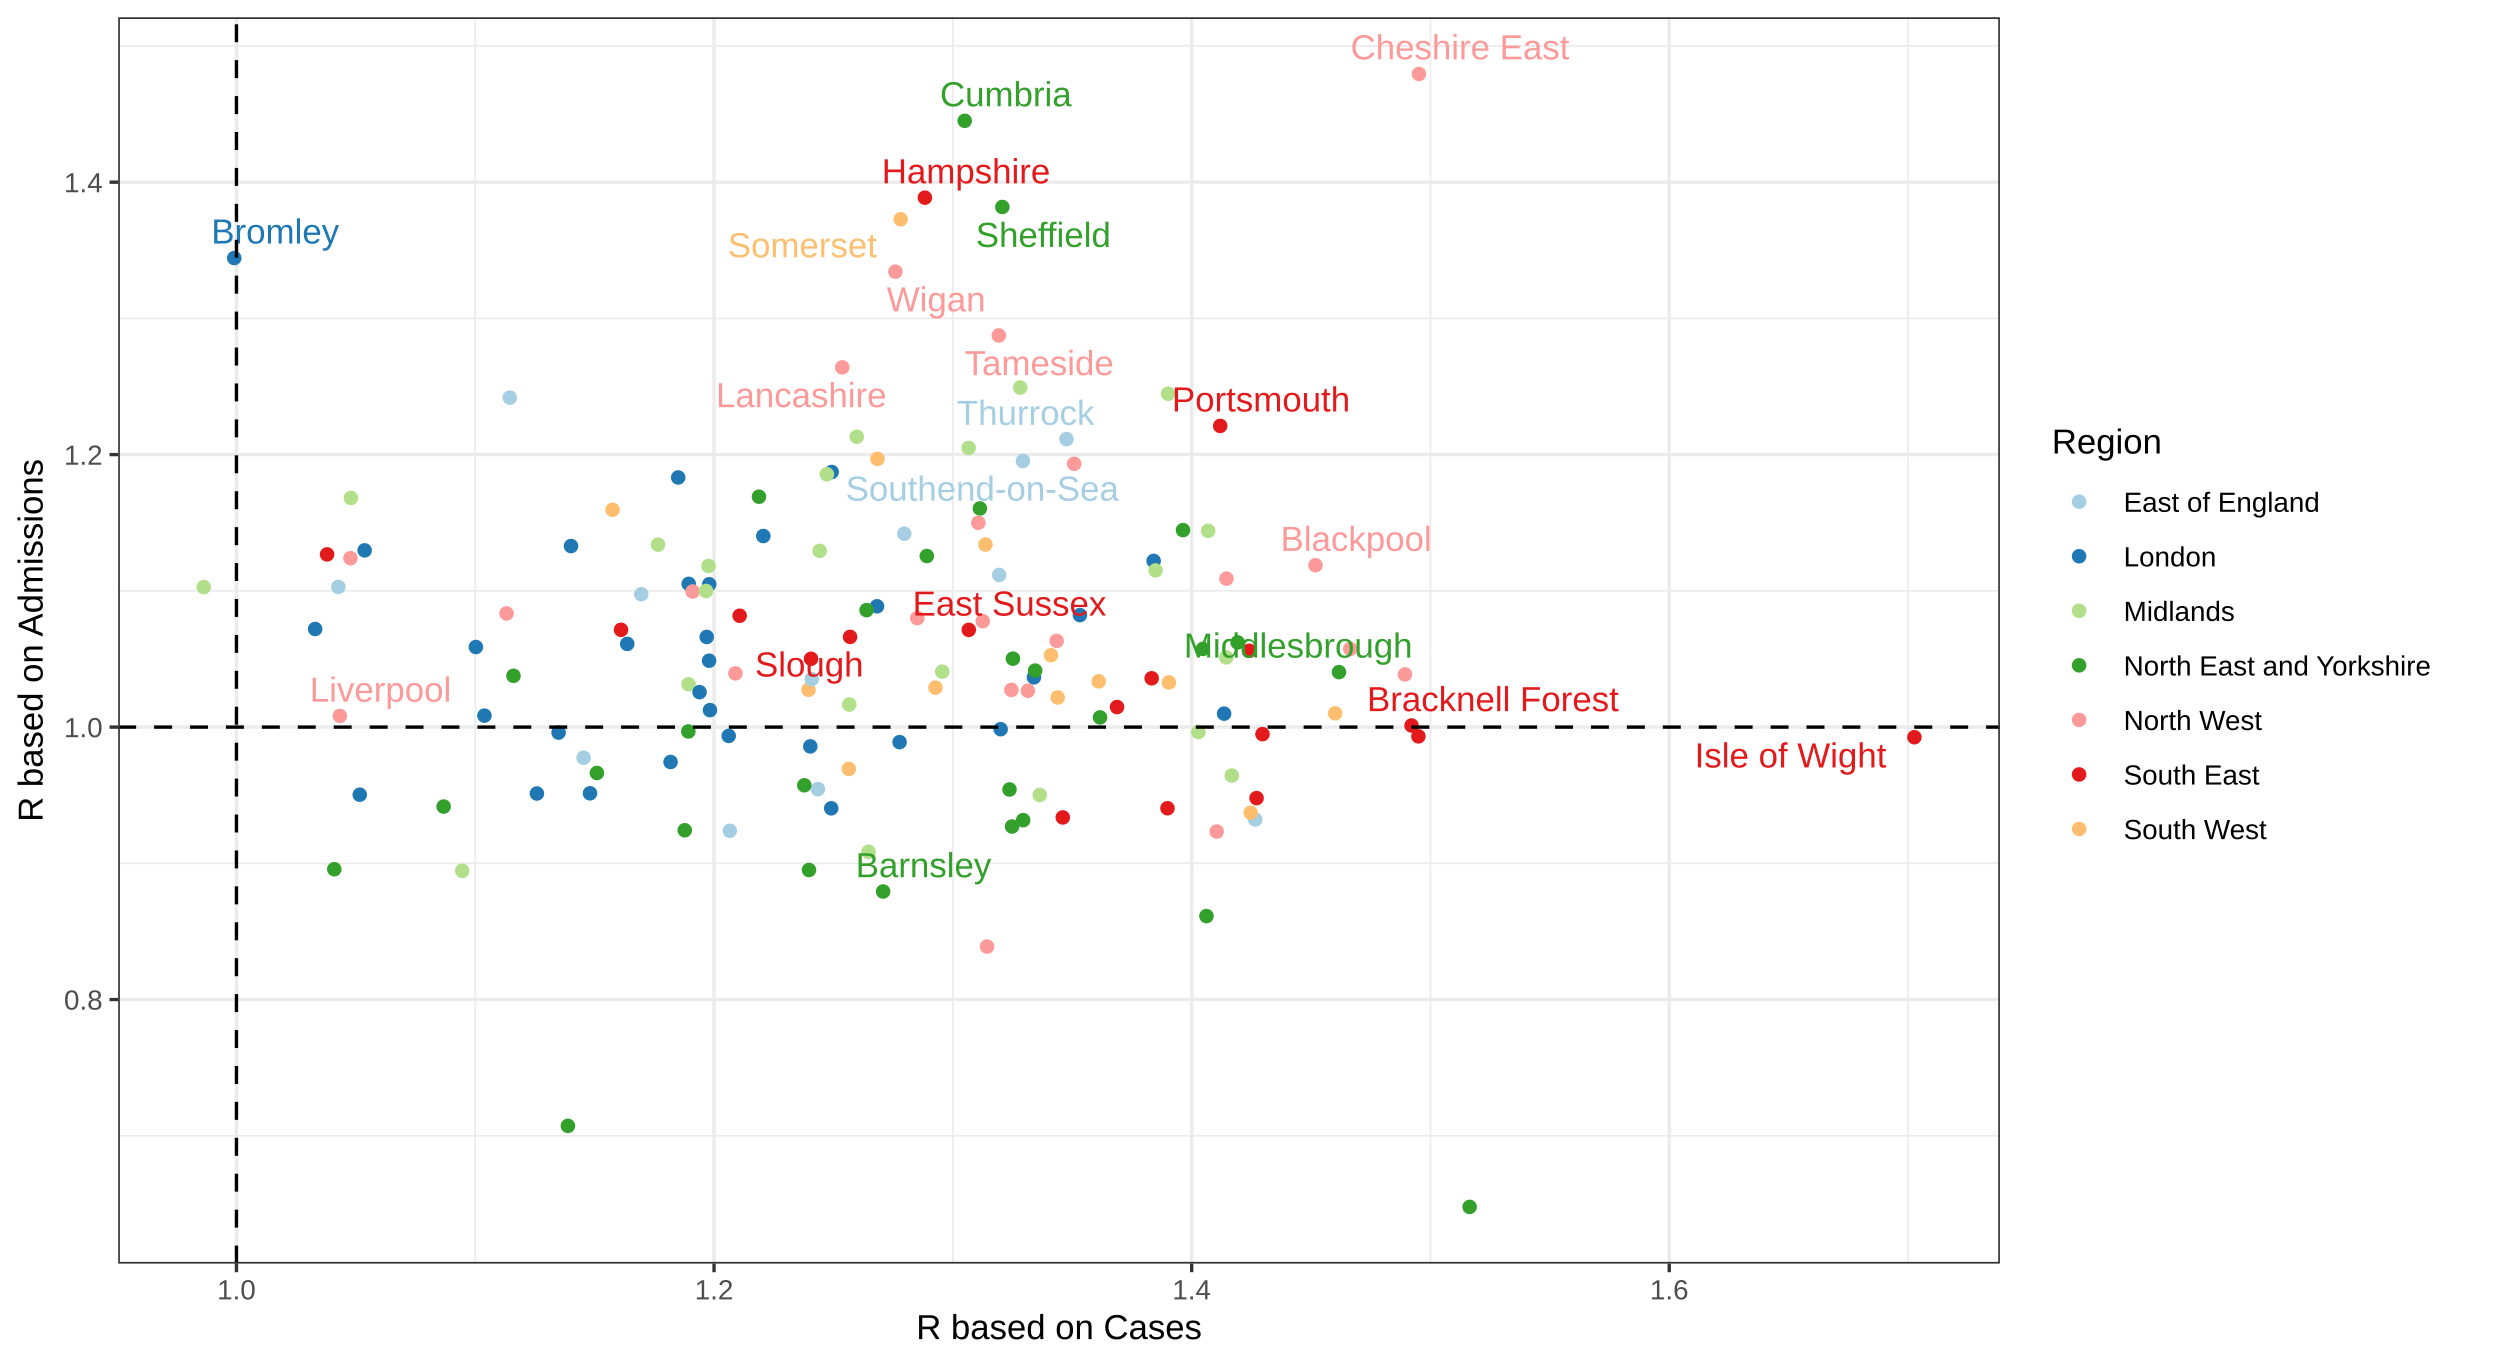
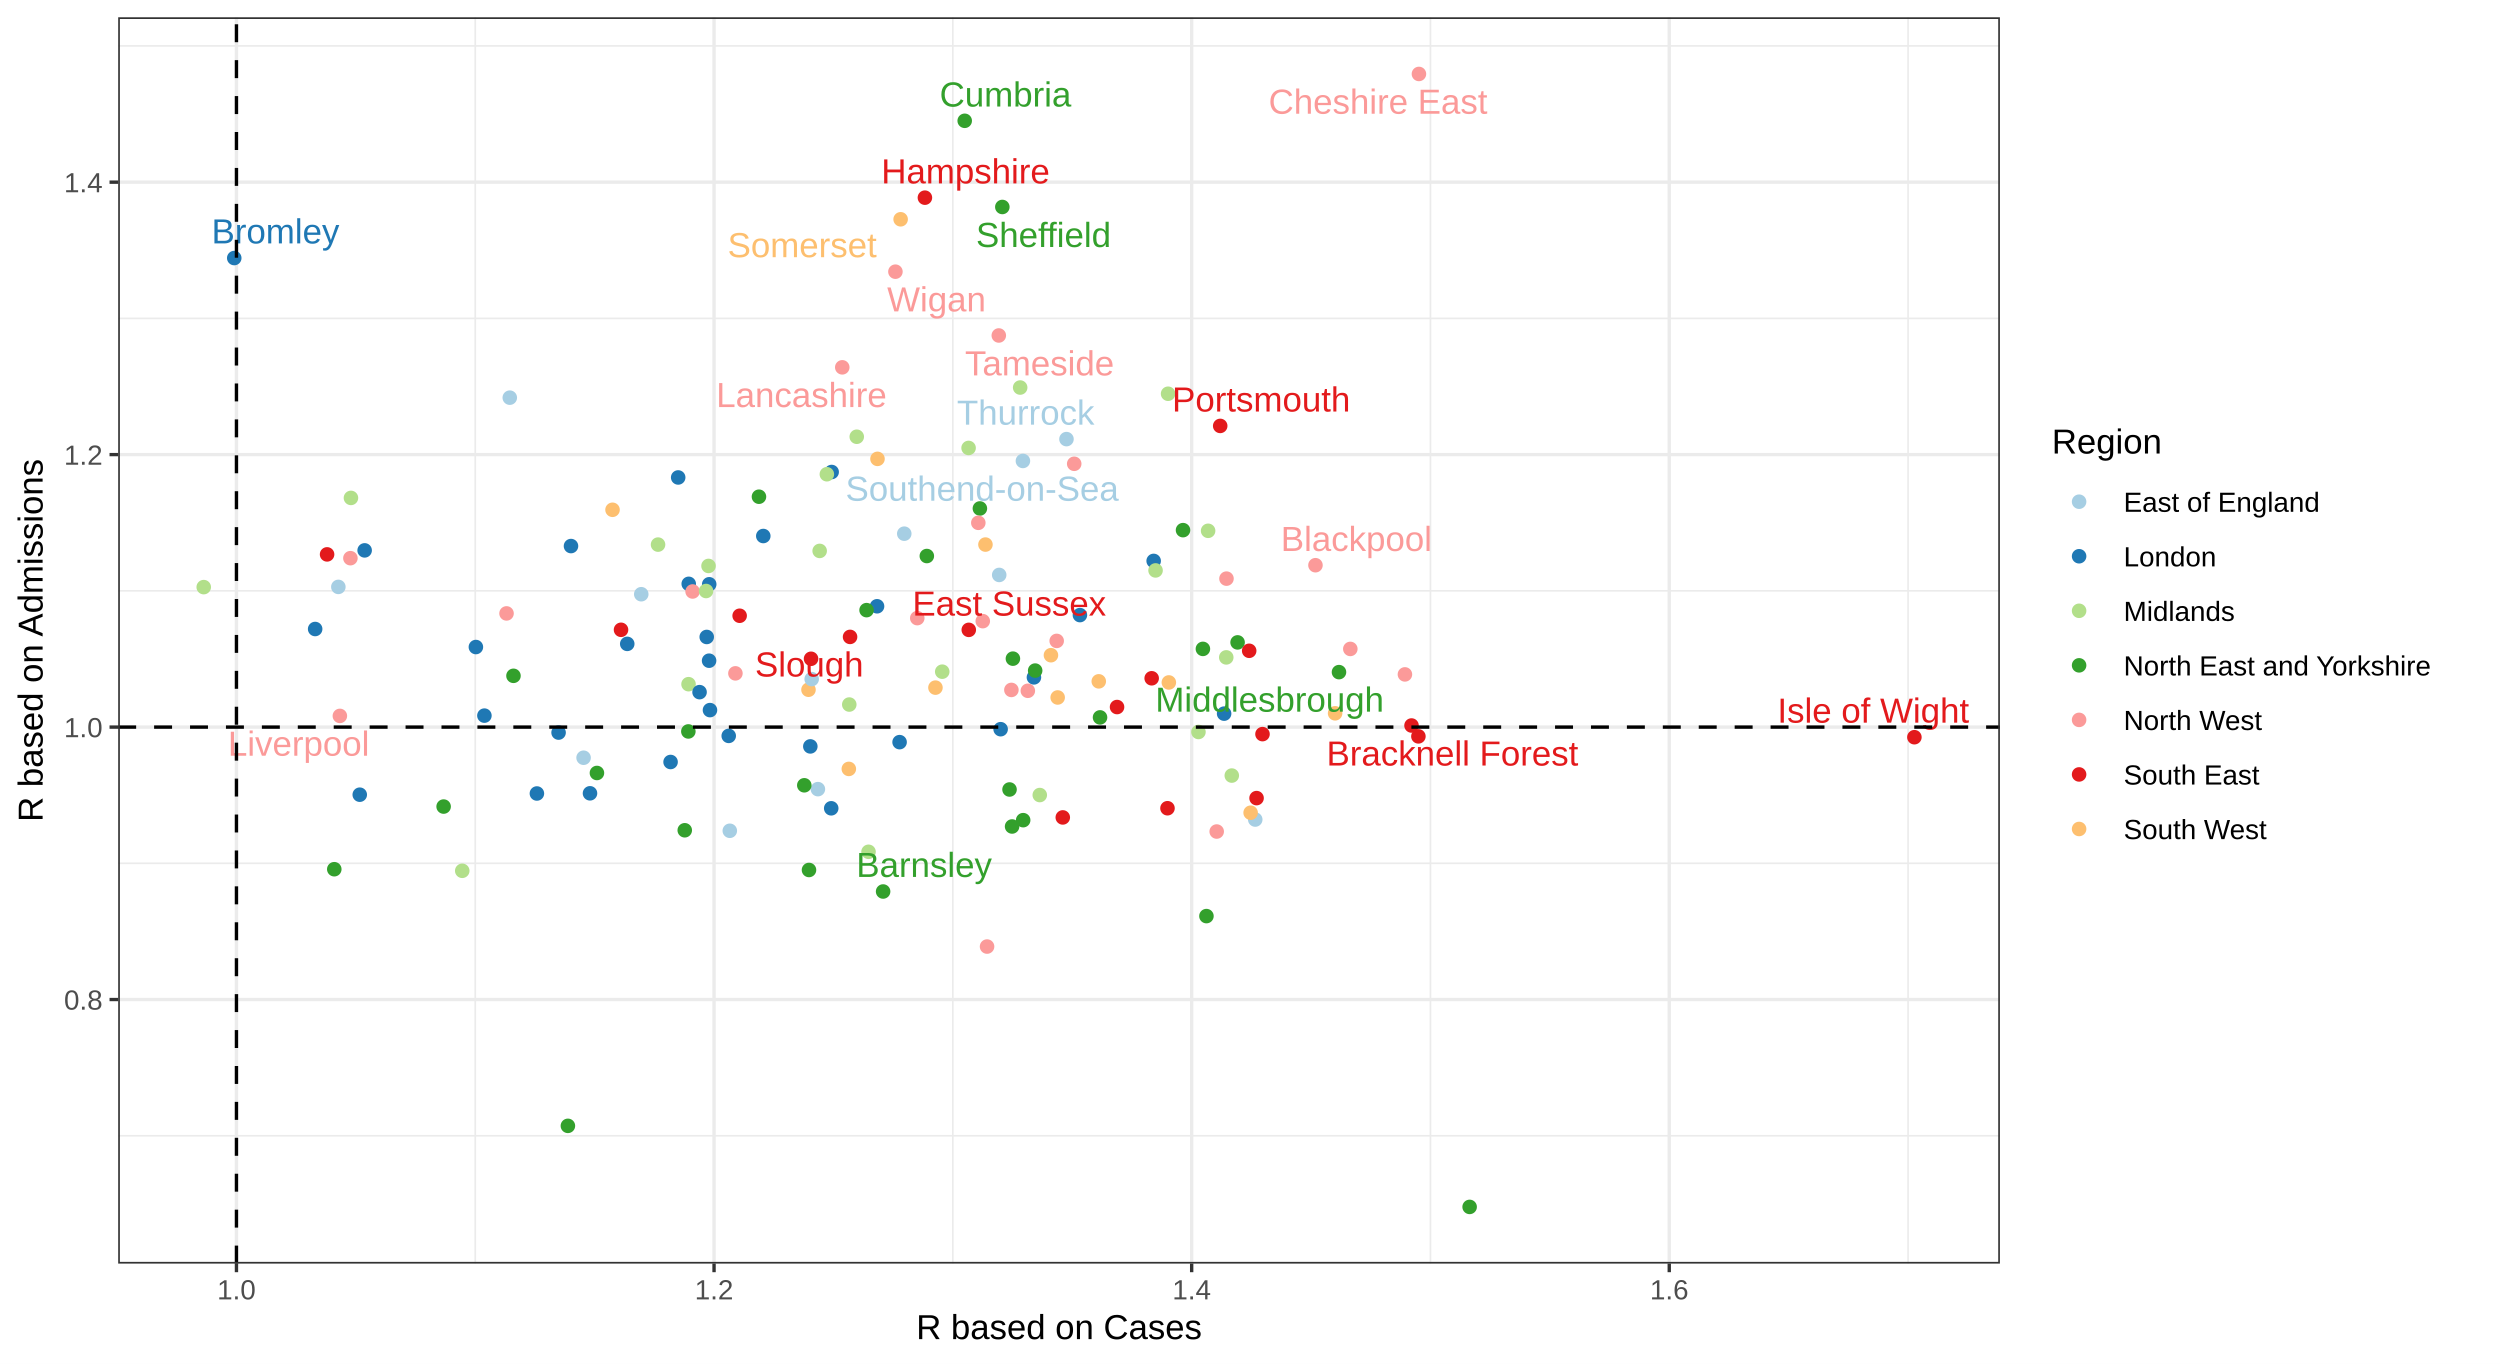
<svg xmlns="http://www.w3.org/2000/svg" class="svglite" width="792.00pt" height="432.00pt" viewBox="0 0 792.00 432.00">
  <defs>
    <style type="text/css">
    .svglite line, .svglite polyline, .svglite polygon, .svglite path, .svglite rect, .svglite circle {
      fill: none;
      stroke: #000000;
      stroke-linecap: round;
      stroke-linejoin: round;
      stroke-miterlimit: 10.00;
    }
    .svglite text {
      white-space: pre;
    }
  </style>
  </defs>
  <rect width="100%" height="100%" style="stroke: none; fill: #FFFFFF;" />
  <defs>
    <clipPath id="cpMC4wMHw3OTIuMDB8MC4wMHw0MzIuMDA=">
      <rect x="0.00" y="0.00" width="792.00" height="432.00" />
    </clipPath>
  </defs>
  <g clip-path="url(#cpMC4wMHw3OTIuMDB8MC4wMHw0MzIuMDA=)">
    <rect x="-0" y="0.00" width="792.00" height="432.00" style="stroke-width: 1.07; stroke: #FFFFFF; fill: #FFFFFF;" />
  </g>
  <defs>
    <clipPath id="cpMzcuNDR8NjMzLjU4fDUuNDh8NDAwLjI5">
      <rect x="37.44" y="5.48" width="596.13" height="394.82" />
    </clipPath>
  </defs>
  <g clip-path="url(#cpMzcuNDR8NjMzLjU4fDUuNDh8NDAwLjI5)">
    <rect x="37.44" y="5.48" width="596.13" height="394.82" style="stroke-width: 1.07; stroke: none; fill: #FFFFFF;" />
    <polyline points="37.44,359.81 633.58,359.81 " style="stroke-width: 0.53; stroke: #EBEBEB; stroke-linecap: butt;" />
    <polyline points="37.44,273.50 633.58,273.50 " style="stroke-width: 0.53; stroke: #EBEBEB; stroke-linecap: butt;" />
    <polyline points="37.44,187.18 633.58,187.18 " style="stroke-width: 0.53; stroke: #EBEBEB; stroke-linecap: butt;" />
    <polyline points="37.44,100.87 633.58,100.87 " style="stroke-width: 0.53; stroke: #EBEBEB; stroke-linecap: butt;" />
    <polyline points="37.44,14.55 633.58,14.55 " style="stroke-width: 0.53; stroke: #EBEBEB; stroke-linecap: butt;" />
    <polyline points="150.56,400.29 150.56,5.48 " style="stroke-width: 0.53; stroke: #EBEBEB; stroke-linecap: butt;" />
    <polyline points="301.86,400.29 301.86,5.48 " style="stroke-width: 0.53; stroke: #EBEBEB; stroke-linecap: butt;" />
    <polyline points="453.17,400.29 453.17,5.48 " style="stroke-width: 0.53; stroke: #EBEBEB; stroke-linecap: butt;" />
    <polyline points="604.48,400.29 604.48,5.48 " style="stroke-width: 0.53; stroke: #EBEBEB; stroke-linecap: butt;" />
    <polyline points="37.44,316.65 633.58,316.65 " style="stroke-width: 1.07; stroke: #EBEBEB; stroke-linecap: butt;" />
    <polyline points="37.44,230.34 633.58,230.34 " style="stroke-width: 1.07; stroke: #EBEBEB; stroke-linecap: butt;" />
    <polyline points="37.44,144.02 633.58,144.02 " style="stroke-width: 1.07; stroke: #EBEBEB; stroke-linecap: butt;" />
    <polyline points="37.44,57.71 633.58,57.71 " style="stroke-width: 1.07; stroke: #EBEBEB; stroke-linecap: butt;" />
    <polyline points="74.91,400.29 74.91,5.48 " style="stroke-width: 1.07; stroke: #EBEBEB; stroke-linecap: butt;" />
    <polyline points="226.21,400.29 226.21,5.48 " style="stroke-width: 1.07; stroke: #EBEBEB; stroke-linecap: butt;" />
    <polyline points="377.52,400.29 377.52,5.48 " style="stroke-width: 1.07; stroke: #EBEBEB; stroke-linecap: butt;" />
    <polyline points="528.82,400.29 528.82,5.48 " style="stroke-width: 1.07; stroke: #EBEBEB; stroke-linecap: butt;" />
    <circle cx="256.71" cy="236.46" r="1.95" style="stroke-width: 0.71; stroke: #1F78B4; fill: #1F78B4;" />
    <circle cx="218.19" cy="184.96" r="1.95" style="stroke-width: 0.71; stroke: #1F78B4; fill: #1F78B4;" />
    <circle cx="279.77" cy="282.43" r="1.95" style="stroke-width: 0.71; stroke: #33A02C; fill: #33A02C;" />
    <circle cx="370.29" cy="216.20" r="1.95" style="stroke-width: 0.71; stroke: #FDBF6F; fill: #FDBF6F;" />
    <circle cx="397.66" cy="259.63" r="1.95" style="stroke-width: 0.71; stroke: #A6CEE3; fill: #A6CEE3;" />
    <circle cx="224.68" cy="185.10" r="1.95" style="stroke-width: 0.71; stroke: #1F78B4; fill: #1F78B4;" />
    <circle cx="269.05" cy="223.20" r="1.95" style="stroke-width: 0.71; stroke: #B2DF8A; fill: #B2DF8A;" />
    <circle cx="385.45" cy="263.43" r="1.95" style="stroke-width: 0.71; stroke: #FB9A99; fill: #FB9A99;" />
    <circle cx="416.74" cy="179.06" r="1.95" style="stroke-width: 0.71; stroke: #FB9A99; fill: #FB9A99;" />
    <circle cx="219.42" cy="187.38" r="1.95" style="stroke-width: 0.71; stroke: #FB9A99; fill: #FB9A99;" />
    <circle cx="422.96" cy="225.98" r="1.95" style="stroke-width: 0.71; stroke: #FDBF6F; fill: #FDBF6F;" />
    <circle cx="447.17" cy="229.84" r="1.95" style="stroke-width: 0.71; stroke: #E31A1C; fill: #E31A1C;" />
    <circle cx="310.43" cy="161.08" r="1.95" style="stroke-width: 0.71; stroke: #33A02C; fill: #33A02C;" />
    <circle cx="277.85" cy="192.07" r="1.95" style="stroke-width: 0.71; stroke: #1F78B4; fill: #1F78B4;" />
    <circle cx="353.88" cy="223.99" r="1.95" style="stroke-width: 0.71; stroke: #E31A1C; fill: #E31A1C;" />
    <circle cx="256.13" cy="218.51" r="1.95" style="stroke-width: 0.71; stroke: #FDBF6F; fill: #FDBF6F;" />
    <circle cx="74.21" cy="81.75" r="1.95" style="stroke-width: 0.71; stroke: #1F78B4; fill: #1F78B4;" />
    <circle cx="399.96" cy="232.57" r="1.95" style="stroke-width: 0.71; stroke: #E31A1C; fill: #E31A1C;" />
    <circle cx="320.41" cy="218.57" r="1.95" style="stroke-width: 0.71; stroke: #FB9A99; fill: #FB9A99;" />
    <circle cx="465.58" cy="382.35" r="1.95" style="stroke-width: 0.71; stroke: #33A02C; fill: #33A02C;" />
    <circle cx="203.15" cy="188.25" r="1.95" style="stroke-width: 0.71; stroke: #A6CEE3; fill: #A6CEE3;" />
    <circle cx="223.89" cy="201.79" r="1.95" style="stroke-width: 0.71; stroke: #1F78B4; fill: #1F78B4;" />
    <circle cx="259.11" cy="250.00" r="1.95" style="stroke-width: 0.71; stroke: #A6CEE3; fill: #A6CEE3;" />
    <circle cx="449.52" cy="23.43" r="1.95" style="stroke-width: 0.71; stroke: #FB9A99; fill: #FB9A99;" />
    <circle cx="340.31" cy="146.93" r="1.95" style="stroke-width: 0.71; stroke: #FB9A99; fill: #FB9A99;" />
    <circle cx="374.78" cy="167.95" r="1.95" style="stroke-width: 0.71; stroke: #33A02C; fill: #33A02C;" />
    <circle cx="329.40" cy="251.87" r="1.95" style="stroke-width: 0.71; stroke: #B2DF8A; fill: #B2DF8A;" />
    <circle cx="230.86" cy="233.13" r="1.95" style="stroke-width: 0.71; stroke: #1F78B4; fill: #1F78B4;" />
    <circle cx="305.62" cy="38.27" r="1.95" style="stroke-width: 0.71; stroke: #33A02C; fill: #33A02C;" />
    <circle cx="216.93" cy="263.03" r="1.95" style="stroke-width: 0.71; stroke: #33A02C; fill: #33A02C;" />
    <circle cx="271.42" cy="138.36" r="1.95" style="stroke-width: 0.71; stroke: #B2DF8A; fill: #B2DF8A;" />
    <circle cx="298.50" cy="212.79" r="1.95" style="stroke-width: 0.71; stroke: #B2DF8A; fill: #B2DF8A;" />
    <circle cx="312.19" cy="172.52" r="1.95" style="stroke-width: 0.71; stroke: #FDBF6F; fill: #FDBF6F;" />
    <circle cx="319.82" cy="250.11" r="1.95" style="stroke-width: 0.71; stroke: #33A02C; fill: #33A02C;" />
    <circle cx="332.94" cy="207.57" r="1.95" style="stroke-width: 0.71; stroke: #FDBF6F; fill: #FDBF6F;" />
    <circle cx="218.13" cy="216.75" r="1.95" style="stroke-width: 0.71; stroke: #B2DF8A; fill: #B2DF8A;" />
    <circle cx="150.76" cy="204.98" r="1.95" style="stroke-width: 0.71; stroke: #1F78B4; fill: #1F78B4;" />
    <circle cx="254.80" cy="248.78" r="1.95" style="stroke-width: 0.71; stroke: #33A02C; fill: #33A02C;" />
    <circle cx="306.91" cy="199.54" r="1.95" style="stroke-width: 0.71; stroke: #E31A1C; fill: #E31A1C;" />
    <circle cx="170.09" cy="251.38" r="1.95" style="stroke-width: 0.71; stroke: #1F78B4; fill: #1F78B4;" />
    <circle cx="161.50" cy="125.98" r="1.95" style="stroke-width: 0.71; stroke: #A6CEE3; fill: #A6CEE3;" />
    <circle cx="218.07" cy="231.72" r="1.95" style="stroke-width: 0.71; stroke: #33A02C; fill: #33A02C;" />
    <circle cx="396.20" cy="257.47" r="1.95" style="stroke-width: 0.71; stroke: #FDBF6F; fill: #FDBF6F;" />
    <circle cx="224.92" cy="224.96" r="1.95" style="stroke-width: 0.71; stroke: #1F78B4; fill: #1F78B4;" />
    <circle cx="290.59" cy="195.82" r="1.95" style="stroke-width: 0.71; stroke: #FB9A99; fill: #FB9A99;" />
    <circle cx="284.99" cy="235.11" r="1.95" style="stroke-width: 0.71; stroke: #1F78B4; fill: #1F78B4;" />
    <circle cx="293.01" cy="62.62" r="1.95" style="stroke-width: 0.71; stroke: #E31A1C; fill: #E31A1C;" />
    <circle cx="198.71" cy="203.98" r="1.95" style="stroke-width: 0.71; stroke: #1F78B4; fill: #1F78B4;" />
    <circle cx="327.55" cy="214.59" r="1.95" style="stroke-width: 0.71; stroke: #1F78B4; fill: #1F78B4;" />
    <circle cx="105.90" cy="275.37" r="1.95" style="stroke-width: 0.71; stroke: #33A02C; fill: #33A02C;" />
    <circle cx="186.91" cy="251.32" r="1.95" style="stroke-width: 0.71; stroke: #1F78B4; fill: #1F78B4;" />
    <circle cx="275.15" cy="269.85" r="1.95" style="stroke-width: 0.71; stroke: #B2DF8A; fill: #B2DF8A;" />
    <circle cx="257.14" cy="215.14" r="1.95" style="stroke-width: 0.71; stroke: #A6CEE3; fill: #A6CEE3;" />
    <circle cx="263.33" cy="256.07" r="1.95" style="stroke-width: 0.71; stroke: #1F78B4; fill: #1F78B4;" />
    <circle cx="263.47" cy="149.53" r="1.95" style="stroke-width: 0.71; stroke: #1F78B4; fill: #1F78B4;" />
    <circle cx="606.48" cy="233.55" r="1.95" style="stroke-width: 0.71; stroke: #E31A1C; fill: #E31A1C;" />
    <circle cx="99.84" cy="199.27" r="1.95" style="stroke-width: 0.71; stroke: #1F78B4; fill: #1F78B4;" />
    <circle cx="224.64" cy="209.31" r="1.95" style="stroke-width: 0.71; stroke: #1F78B4; fill: #1F78B4;" />
    <circle cx="234.32" cy="195.07" r="1.95" style="stroke-width: 0.71; stroke: #E31A1C; fill: #E31A1C;" />
    <circle cx="293.62" cy="176.15" r="1.95" style="stroke-width: 0.71; stroke: #33A02C; fill: #33A02C;" />
    <circle cx="221.62" cy="219.27" r="1.95" style="stroke-width: 0.71; stroke: #1F78B4; fill: #1F78B4;" />
    <circle cx="382.20" cy="290.22" r="1.95" style="stroke-width: 0.71; stroke: #33A02C; fill: #33A02C;" />
    <circle cx="111.01" cy="176.83" r="1.95" style="stroke-width: 0.71; stroke: #FB9A99; fill: #FB9A99;" />
    <circle cx="115.52" cy="174.36" r="1.95" style="stroke-width: 0.71; stroke: #1F78B4; fill: #1F78B4;" />
    <circle cx="266.83" cy="116.37" r="1.95" style="stroke-width: 0.71; stroke: #FB9A99; fill: #FB9A99;" />
    <circle cx="240.44" cy="157.36" r="1.95" style="stroke-width: 0.71; stroke: #33A02C; fill: #33A02C;" />
    <circle cx="223.68" cy="187.23" r="1.95" style="stroke-width: 0.71; stroke: #B2DF8A; fill: #B2DF8A;" />
    <circle cx="259.67" cy="174.53" r="1.95" style="stroke-width: 0.71; stroke: #B2DF8A; fill: #B2DF8A;" />
    <circle cx="342.12" cy="194.86" r="1.95" style="stroke-width: 0.71; stroke: #1F78B4; fill: #1F78B4;" />
    <circle cx="64.54" cy="186.00" r="1.95" style="stroke-width: 0.71; stroke: #B2DF8A; fill: #B2DF8A;" />
    <circle cx="107.67" cy="226.80" r="1.95" style="stroke-width: 0.71; stroke: #FB9A99; fill: #FB9A99;" />
    <circle cx="231.20" cy="263.19" r="1.95" style="stroke-width: 0.71; stroke: #A6CEE3; fill: #A6CEE3;" />
    <circle cx="325.62" cy="218.84" r="1.95" style="stroke-width: 0.71; stroke: #FB9A99; fill: #FB9A99;" />
    <circle cx="103.62" cy="175.63" r="1.95" style="stroke-width: 0.71; stroke: #E31A1C; fill: #E31A1C;" />
    <circle cx="113.97" cy="251.76" r="1.95" style="stroke-width: 0.71; stroke: #1F78B4; fill: #1F78B4;" />
    <circle cx="424.19" cy="212.93" r="1.95" style="stroke-width: 0.71; stroke: #33A02C; fill: #33A02C;" />
    <circle cx="184.88" cy="240.05" r="1.95" style="stroke-width: 0.71; stroke: #A6CEE3; fill: #A6CEE3;" />
    <circle cx="274.53" cy="193.29" r="1.95" style="stroke-width: 0.71; stroke: #33A02C; fill: #33A02C;" />
    <circle cx="180.89" cy="172.99" r="1.95" style="stroke-width: 0.71; stroke: #1F78B4; fill: #1F78B4;" />
    <circle cx="107.19" cy="185.93" r="1.95" style="stroke-width: 0.71; stroke: #A6CEE3; fill: #A6CEE3;" />
    <circle cx="189.11" cy="244.88" r="1.95" style="stroke-width: 0.71; stroke: #33A02C; fill: #33A02C;" />
    <circle cx="162.67" cy="214.10" r="1.95" style="stroke-width: 0.71; stroke: #33A02C; fill: #33A02C;" />
    <circle cx="268.91" cy="243.59" r="1.95" style="stroke-width: 0.71; stroke: #FDBF6F; fill: #FDBF6F;" />
    <circle cx="381.08" cy="205.57" r="1.95" style="stroke-width: 0.71; stroke: #33A02C; fill: #33A02C;" />
    <circle cx="320.63" cy="261.83" r="1.95" style="stroke-width: 0.71; stroke: #33A02C; fill: #33A02C;" />
    <circle cx="146.44" cy="275.87" r="1.95" style="stroke-width: 0.71; stroke: #B2DF8A; fill: #B2DF8A;" />
    <circle cx="327.94" cy="212.44" r="1.95" style="stroke-width: 0.71; stroke: #33A02C; fill: #33A02C;" />
    <circle cx="111.18" cy="157.74" r="1.95" style="stroke-width: 0.71; stroke: #B2DF8A; fill: #B2DF8A;" />
    <circle cx="323.19" cy="122.77" r="1.95" style="stroke-width: 0.71; stroke: #B2DF8A; fill: #B2DF8A;" />
    <circle cx="160.47" cy="194.33" r="1.95" style="stroke-width: 0.71; stroke: #FB9A99; fill: #FB9A99;" />
    <circle cx="449.35" cy="233.28" r="1.95" style="stroke-width: 0.71; stroke: #E31A1C; fill: #E31A1C;" />
    <circle cx="286.47" cy="169.07" r="1.95" style="stroke-width: 0.71; stroke: #A6CEE3; fill: #A6CEE3;" />
    <circle cx="277.99" cy="145.37" r="1.95" style="stroke-width: 0.71; stroke: #FDBF6F; fill: #FDBF6F;" />
    <circle cx="386.56" cy="134.93" r="1.95" style="stroke-width: 0.71; stroke: #E31A1C; fill: #E31A1C;" />
    <circle cx="369.86" cy="256.05" r="1.95" style="stroke-width: 0.71; stroke: #E31A1C; fill: #E31A1C;" />
    <circle cx="317.00" cy="231.01" r="1.95" style="stroke-width: 0.71; stroke: #1F78B4; fill: #1F78B4;" />
    <circle cx="320.89" cy="208.66" r="1.95" style="stroke-width: 0.71; stroke: #33A02C; fill: #33A02C;" />
    <circle cx="176.96" cy="232.08" r="1.95" style="stroke-width: 0.71; stroke: #1F78B4; fill: #1F78B4;" />
    <circle cx="334.76" cy="203.04" r="1.95" style="stroke-width: 0.71; stroke: #FB9A99; fill: #FB9A99;" />
    <circle cx="348.49" cy="227.27" r="1.95" style="stroke-width: 0.71; stroke: #33A02C; fill: #33A02C;" />
    <circle cx="311.34" cy="196.78" r="1.95" style="stroke-width: 0.71; stroke: #FB9A99; fill: #FB9A99;" />
    <circle cx="388.48" cy="208.26" r="1.95" style="stroke-width: 0.71; stroke: #B2DF8A; fill: #B2DF8A;" />
    <circle cx="232.98" cy="213.32" r="1.95" style="stroke-width: 0.71; stroke: #FB9A99; fill: #FB9A99;" />
    <circle cx="317.54" cy="65.57" r="1.95" style="stroke-width: 0.71; stroke: #33A02C; fill: #33A02C;" />
    <circle cx="370.05" cy="124.74" r="1.95" style="stroke-width: 0.71; stroke: #B2DF8A; fill: #B2DF8A;" />
    <circle cx="269.30" cy="201.77" r="1.95" style="stroke-width: 0.71; stroke: #E31A1C; fill: #E31A1C;" />
    <circle cx="390.23" cy="245.70" r="1.95" style="stroke-width: 0.71; stroke: #B2DF8A; fill: #B2DF8A;" />
    <circle cx="285.32" cy="69.47" r="1.95" style="stroke-width: 0.71; stroke: #FDBF6F; fill: #FDBF6F;" />
    <circle cx="335.07" cy="220.96" r="1.95" style="stroke-width: 0.71; stroke: #FDBF6F; fill: #FDBF6F;" />
    <circle cx="140.54" cy="255.52" r="1.95" style="stroke-width: 0.71; stroke: #33A02C; fill: #33A02C;" />
    <circle cx="364.85" cy="214.88" r="1.95" style="stroke-width: 0.71; stroke: #E31A1C; fill: #E31A1C;" />
    <circle cx="324.06" cy="146.03" r="1.95" style="stroke-width: 0.71; stroke: #A6CEE3; fill: #A6CEE3;" />
    <circle cx="214.85" cy="151.26" r="1.95" style="stroke-width: 0.71; stroke: #1F78B4; fill: #1F78B4;" />
    <circle cx="427.78" cy="205.58" r="1.95" style="stroke-width: 0.71; stroke: #FB9A99; fill: #FB9A99;" />
    <circle cx="306.85" cy="141.91" r="1.95" style="stroke-width: 0.71; stroke: #B2DF8A; fill: #B2DF8A;" />
    <circle cx="312.70" cy="299.87" r="1.95" style="stroke-width: 0.71; stroke: #FB9A99; fill: #FB9A99;" />
    <circle cx="324.14" cy="259.83" r="1.95" style="stroke-width: 0.71; stroke: #33A02C; fill: #33A02C;" />
    <circle cx="382.73" cy="168.16" r="1.95" style="stroke-width: 0.71; stroke: #B2DF8A; fill: #B2DF8A;" />
    <circle cx="316.55" cy="182.14" r="1.95" style="stroke-width: 0.71; stroke: #A6CEE3; fill: #A6CEE3;" />
    <circle cx="256.29" cy="275.61" r="1.95" style="stroke-width: 0.71; stroke: #33A02C; fill: #33A02C;" />
    <circle cx="196.74" cy="199.52" r="1.95" style="stroke-width: 0.71; stroke: #E31A1C; fill: #E31A1C;" />
    <circle cx="212.44" cy="241.40" r="1.95" style="stroke-width: 0.71; stroke: #1F78B4; fill: #1F78B4;" />
    <circle cx="194.05" cy="161.50" r="1.95" style="stroke-width: 0.71; stroke: #FDBF6F; fill: #FDBF6F;" />
    <circle cx="316.42" cy="106.28" r="1.95" style="stroke-width: 0.71; stroke: #FB9A99; fill: #FB9A99;" />
    <circle cx="208.47" cy="172.53" r="1.95" style="stroke-width: 0.71; stroke: #B2DF8A; fill: #B2DF8A;" />
    <circle cx="337.86" cy="139.11" r="1.95" style="stroke-width: 0.71; stroke: #A6CEE3; fill: #A6CEE3;" />
    <circle cx="348.09" cy="215.85" r="1.95" style="stroke-width: 0.71; stroke: #FDBF6F; fill: #FDBF6F;" />
    <circle cx="365.48" cy="177.70" r="1.95" style="stroke-width: 0.71; stroke: #1F78B4; fill: #1F78B4;" />
    <circle cx="445.08" cy="213.65" r="1.95" style="stroke-width: 0.71; stroke: #FB9A99; fill: #FB9A99;" />
    <circle cx="392.07" cy="203.51" r="1.95" style="stroke-width: 0.71; stroke: #33A02C; fill: #33A02C;" />
    <circle cx="261.95" cy="150.24" r="1.95" style="stroke-width: 0.71; stroke: #B2DF8A; fill: #B2DF8A;" />
    <circle cx="241.81" cy="169.81" r="1.95" style="stroke-width: 0.71; stroke: #1F78B4; fill: #1F78B4;" />
    <circle cx="153.46" cy="226.71" r="1.95" style="stroke-width: 0.71; stroke: #1F78B4; fill: #1F78B4;" />
    <circle cx="388.55" cy="183.31" r="1.95" style="stroke-width: 0.71; stroke: #FB9A99; fill: #FB9A99;" />
    <circle cx="366.08" cy="180.71" r="1.95" style="stroke-width: 0.71; stroke: #B2DF8A; fill: #B2DF8A;" />
    <circle cx="398.08" cy="252.84" r="1.95" style="stroke-width: 0.71; stroke: #E31A1C; fill: #E31A1C;" />
    <circle cx="256.94" cy="208.70" r="1.95" style="stroke-width: 0.71; stroke: #E31A1C; fill: #E31A1C;" />
    <circle cx="387.80" cy="226.08" r="1.95" style="stroke-width: 0.71; stroke: #1F78B4; fill: #1F78B4;" />
    <circle cx="283.67" cy="86.07" r="1.95" style="stroke-width: 0.71; stroke: #FB9A99; fill: #FB9A99;" />
    <circle cx="296.35" cy="217.84" r="1.95" style="stroke-width: 0.71; stroke: #FDBF6F; fill: #FDBF6F;" />
    <circle cx="395.74" cy="206.17" r="1.95" style="stroke-width: 0.71; stroke: #E31A1C; fill: #E31A1C;" />
    <circle cx="309.93" cy="165.63" r="1.95" style="stroke-width: 0.71; stroke: #FB9A99; fill: #FB9A99;" />
    <circle cx="336.69" cy="258.96" r="1.95" style="stroke-width: 0.71; stroke: #E31A1C; fill: #E31A1C;" />
    <circle cx="224.46" cy="179.29" r="1.95" style="stroke-width: 0.71; stroke: #B2DF8A; fill: #B2DF8A;" />
    <circle cx="379.67" cy="231.89" r="1.95" style="stroke-width: 0.71; stroke: #B2DF8A; fill: #B2DF8A;" />
    <circle cx="179.91" cy="356.67" r="1.95" style="stroke-width: 0.71; stroke: #33A02C; fill: #33A02C;" />
-     <text x="292.56" y="277.91" text-anchor="middle" style="font-size: 11.04px;fill: #33A02C; font-family: &quot;Liberation Sans&quot;;" textLength="47.79px" lengthAdjust="spacingAndGlyphs">Barnsley</text>
-     <text x="429.62" y="174.52" text-anchor="middle" style="font-size: 11.04px;fill: #FB9A99; font-family: &quot;Liberation Sans&quot;;" textLength="53.40px" lengthAdjust="spacingAndGlyphs">Blackpool</text>
-     <text x="472.95" y="225.30" text-anchor="middle" style="font-size: 11.04px;fill: #E31A1C; font-family: &quot;Liberation Sans&quot;;" textLength="88.58px" lengthAdjust="spacingAndGlyphs">Bracknell Forest</text>
-     <text x="87.19" y="77.14" text-anchor="middle" style="font-size: 11.04px;fill: #1F78B4; font-family: &quot;Liberation Sans&quot;;" textLength="45.73px" lengthAdjust="spacingAndGlyphs">Bromley</text>
-     <text x="462.52" y="18.80" text-anchor="middle" style="font-size: 11.04px;fill: #FB9A99; font-family: &quot;Liberation Sans&quot;;" textLength="75.68px" lengthAdjust="spacingAndGlyphs">Cheshire East</text>
-     <text x="318.64" y="33.67" text-anchor="middle" style="font-size: 11.04px;fill: #33A02C; font-family: &quot;Liberation Sans&quot;;" textLength="46.80px" lengthAdjust="spacingAndGlyphs">Cumbria</text>
-     <text x="319.80" y="195.03" text-anchor="middle" style="font-size: 11.04px;fill: #E31A1C; font-family: &quot;Liberation Sans&quot;;" textLength="65.92px" lengthAdjust="spacingAndGlyphs">East Sussex</text>
-     <text x="306.03" y="58.08" text-anchor="middle" style="font-size: 11.04px;fill: #E31A1C; font-family: &quot;Liberation Sans&quot;;" textLength="59.68px" lengthAdjust="spacingAndGlyphs">Hampshire</text>
-     <text x="567.24" y="243.13" text-anchor="middle" style="font-size: 11.04px;fill: #E31A1C; font-family: &quot;Liberation Sans&quot;;" textLength="68.54px" lengthAdjust="spacingAndGlyphs">Isle of Wight</text>
-     <text x="253.85" y="128.99" text-anchor="middle" style="font-size: 11.04px;fill: #FB9A99; font-family: &quot;Liberation Sans&quot;;" textLength="59.61px" lengthAdjust="spacingAndGlyphs">Lancashire</text>
-     <text x="120.55" y="222.29" text-anchor="middle" style="font-size: 11.04px;fill: #FB9A99; font-family: &quot;Liberation Sans&quot;;" textLength="50.63px" lengthAdjust="spacingAndGlyphs">Liverpool</text>
-     <text x="411.27" y="208.33" text-anchor="middle" style="font-size: 11.04px;fill: #33A02C; font-family: &quot;Liberation Sans&quot;;" textLength="81.20px" lengthAdjust="spacingAndGlyphs">Middlesbrough</text>
-     <text x="399.49" y="130.35" text-anchor="middle" style="font-size: 11.04px;fill: #E31A1C; font-family: &quot;Liberation Sans&quot;;" textLength="63.41px" lengthAdjust="spacingAndGlyphs">Portsmouth</text>
-     <text x="330.52" y="78.23" text-anchor="middle" style="font-size: 11.04px;fill: #33A02C; font-family: &quot;Liberation Sans&quot;;" textLength="48.46px" lengthAdjust="spacingAndGlyphs">Sheffield</text>
+     <text x="292.76" y="277.82" text-anchor="middle" style="font-size: 11.04px;fill: #33A02C; font-family: &quot;Liberation Sans&quot;;" textLength="47.79px" lengthAdjust="spacingAndGlyphs">Barnsley</text>
+     <text x="429.70" y="174.55" text-anchor="middle" style="font-size: 11.04px;fill: #FB9A99; font-family: &quot;Liberation Sans&quot;;" textLength="53.40px" lengthAdjust="spacingAndGlyphs">Blackpool</text>
+     <text x="460.13" y="242.52" text-anchor="middle" style="font-size: 11.04px;fill: #E31A1C; font-family: &quot;Liberation Sans&quot;;" textLength="88.58px" lengthAdjust="spacingAndGlyphs">Bracknell Forest</text>
+     <text x="87.27" y="77.12" text-anchor="middle" style="font-size: 11.04px;fill: #1F78B4; font-family: &quot;Liberation Sans&quot;;" textLength="45.73px" lengthAdjust="spacingAndGlyphs">Bromley</text>
+     <text x="436.56" y="36.03" text-anchor="middle" style="font-size: 11.04px;fill: #FB9A99; font-family: &quot;Liberation Sans&quot;;" textLength="75.68px" lengthAdjust="spacingAndGlyphs">Cheshire East</text>
+     <text x="318.53" y="33.75" text-anchor="middle" style="font-size: 11.04px;fill: #33A02C; font-family: &quot;Liberation Sans&quot;;" textLength="46.80px" lengthAdjust="spacingAndGlyphs">Cumbria</text>
+     <text x="319.74" y="195.03" text-anchor="middle" style="font-size: 11.04px;fill: #E31A1C; font-family: &quot;Liberation Sans&quot;;" textLength="65.92px" lengthAdjust="spacingAndGlyphs">East Sussex</text>
+     <text x="305.88" y="58.10" text-anchor="middle" style="font-size: 11.04px;fill: #E31A1C; font-family: &quot;Liberation Sans&quot;;" textLength="59.68px" lengthAdjust="spacingAndGlyphs">Hampshire</text>
+     <text x="593.45" y="228.94" text-anchor="middle" style="font-size: 11.04px;fill: #E31A1C; font-family: &quot;Liberation Sans&quot;;" textLength="68.54px" lengthAdjust="spacingAndGlyphs">Isle of Wight</text>
+     <text x="253.91" y="128.95" text-anchor="middle" style="font-size: 11.04px;fill: #FB9A99; font-family: &quot;Liberation Sans&quot;;" textLength="59.61px" lengthAdjust="spacingAndGlyphs">Lancashire</text>
+     <text x="94.61" y="239.41" text-anchor="middle" style="font-size: 11.04px;fill: #FB9A99; font-family: &quot;Liberation Sans&quot;;" textLength="50.63px" lengthAdjust="spacingAndGlyphs">Liverpool</text>
+     <text x="402.22" y="225.46" text-anchor="middle" style="font-size: 11.04px;fill: #33A02C; font-family: &quot;Liberation Sans&quot;;" textLength="81.20px" lengthAdjust="spacingAndGlyphs">Middlesbrough</text>
+     <text x="399.55" y="130.37" text-anchor="middle" style="font-size: 11.04px;fill: #E31A1C; font-family: &quot;Liberation Sans&quot;;" textLength="63.41px" lengthAdjust="spacingAndGlyphs">Portsmouth</text>
+     <text x="330.58" y="78.24" text-anchor="middle" style="font-size: 11.04px;fill: #33A02C; font-family: &quot;Liberation Sans&quot;;" textLength="48.46px" lengthAdjust="spacingAndGlyphs">Sheffield</text>
    <text x="256.37" y="214.32" text-anchor="middle" style="font-size: 11.04px;fill: #E31A1C; font-family: &quot;Liberation Sans&quot;;" textLength="37.79px" lengthAdjust="spacingAndGlyphs">Slough</text>
-     <text x="254.19" y="81.50" text-anchor="middle" style="font-size: 11.04px;fill: #FDBF6F; font-family: &quot;Liberation Sans&quot;;" textLength="52.68px" lengthAdjust="spacingAndGlyphs">Somerset</text>
-     <text x="311.17" y="158.62" text-anchor="middle" style="font-size: 11.04px;fill: #A6CEE3; font-family: &quot;Liberation Sans&quot;;" textLength="95.28px" lengthAdjust="spacingAndGlyphs">Southend-on-Sea</text>
-     <text x="329.21" y="118.84" text-anchor="middle" style="font-size: 11.04px;fill: #FB9A99; font-family: &quot;Liberation Sans&quot;;" textLength="51.80px" lengthAdjust="spacingAndGlyphs">Tameside</text>
-     <text x="324.92" y="134.60" text-anchor="middle" style="font-size: 11.04px;fill: #A6CEE3; font-family: &quot;Liberation Sans&quot;;" textLength="48.55px" lengthAdjust="spacingAndGlyphs">Thurrock</text>
-     <text x="296.57" y="98.65" text-anchor="middle" style="font-size: 11.04px;fill: #FB9A99; font-family: &quot;Liberation Sans&quot;;" textLength="34.48px" lengthAdjust="spacingAndGlyphs">Wigan</text>
+     <text x="254.13" y="81.48" text-anchor="middle" style="font-size: 11.04px;fill: #FDBF6F; font-family: &quot;Liberation Sans&quot;;" textLength="52.68px" lengthAdjust="spacingAndGlyphs">Somerset</text>
+     <text x="311.14" y="158.63" text-anchor="middle" style="font-size: 11.04px;fill: #A6CEE3; font-family: &quot;Liberation Sans&quot;;" textLength="95.28px" lengthAdjust="spacingAndGlyphs">Southend-on-Sea</text>
+     <text x="329.33" y="118.92" text-anchor="middle" style="font-size: 11.04px;fill: #FB9A99; font-family: &quot;Liberation Sans&quot;;" textLength="51.80px" lengthAdjust="spacingAndGlyphs">Tameside</text>
+     <text x="324.93" y="134.54" text-anchor="middle" style="font-size: 11.04px;fill: #A6CEE3; font-family: &quot;Liberation Sans&quot;;" textLength="48.55px" lengthAdjust="spacingAndGlyphs">Thurrock</text>
+     <text x="296.69" y="98.66" text-anchor="middle" style="font-size: 11.04px;fill: #FB9A99; font-family: &quot;Liberation Sans&quot;;" textLength="34.48px" lengthAdjust="spacingAndGlyphs">Wigan</text>
    <line x1="74.91" y1="400.29" x2="74.91" y2="5.48" style="stroke-width: 1.07; stroke-dasharray: 5.69,5.69; stroke-linecap: butt;" />
    <line x1="37.44" y1="230.34" x2="633.58" y2="230.34" style="stroke-width: 1.07; stroke-dasharray: 5.69,5.69; stroke-linecap: butt;" />
    <rect x="37.44" y="5.48" width="596.13" height="394.82" style="stroke-width: 1.07; stroke: #333333;" />
  </g>
  <g clip-path="url(#cpMC4wMHw3OTIuMDB8MC4wMHw0MzIuMDA=)">
    <text x="32.51" y="319.86" text-anchor="end" style="font-size: 8.80px;fill: #4D4D4D; font-family: &quot;Liberation Sans&quot;;" textLength="13.98px" lengthAdjust="spacingAndGlyphs">0.8</text>
    <text x="32.51" y="233.55" text-anchor="end" style="font-size: 8.80px;fill: #4D4D4D; font-family: &quot;Liberation Sans&quot;;" textLength="13.98px" lengthAdjust="spacingAndGlyphs">1.0</text>
    <text x="32.51" y="147.23" text-anchor="end" style="font-size: 8.80px;fill: #4D4D4D; font-family: &quot;Liberation Sans&quot;;" textLength="13.98px" lengthAdjust="spacingAndGlyphs">1.2</text>
    <text x="32.51" y="60.92" text-anchor="end" style="font-size: 8.80px;fill: #4D4D4D; font-family: &quot;Liberation Sans&quot;;" textLength="13.98px" lengthAdjust="spacingAndGlyphs">1.4</text>
    <polyline points="34.70,316.65 37.44,316.65 " style="stroke-width: 1.07; stroke: #333333; stroke-linecap: butt;" />
    <polyline points="34.70,230.34 37.44,230.34 " style="stroke-width: 1.07; stroke: #333333; stroke-linecap: butt;" />
    <polyline points="34.70,144.02 37.44,144.02 " style="stroke-width: 1.07; stroke: #333333; stroke-linecap: butt;" />
    <polyline points="34.70,57.71 37.44,57.71 " style="stroke-width: 1.07; stroke: #333333; stroke-linecap: butt;" />
    <polyline points="74.91,403.03 74.91,400.29 " style="stroke-width: 1.07; stroke: #333333; stroke-linecap: butt;" />
    <polyline points="226.21,403.03 226.21,400.29 " style="stroke-width: 1.07; stroke: #333333; stroke-linecap: butt;" />
    <polyline points="377.52,403.03 377.52,400.29 " style="stroke-width: 1.07; stroke: #333333; stroke-linecap: butt;" />
    <polyline points="528.82,403.03 528.82,400.29 " style="stroke-width: 1.07; stroke: #333333; stroke-linecap: butt;" />
    <text x="74.91" y="411.64" text-anchor="middle" style="font-size: 8.80px;fill: #4D4D4D; font-family: &quot;Liberation Sans&quot;;" textLength="13.98px" lengthAdjust="spacingAndGlyphs">1.0</text>
    <text x="226.21" y="411.64" text-anchor="middle" style="font-size: 8.80px;fill: #4D4D4D; font-family: &quot;Liberation Sans&quot;;" textLength="13.98px" lengthAdjust="spacingAndGlyphs">1.2</text>
    <text x="377.52" y="411.64" text-anchor="middle" style="font-size: 8.80px;fill: #4D4D4D; font-family: &quot;Liberation Sans&quot;;" textLength="13.98px" lengthAdjust="spacingAndGlyphs">1.4</text>
    <text x="528.82" y="411.64" text-anchor="middle" style="font-size: 8.80px;fill: #4D4D4D; font-family: &quot;Liberation Sans&quot;;" textLength="13.98px" lengthAdjust="spacingAndGlyphs">1.6</text>
    <text x="335.51" y="424.23" text-anchor="middle" style="font-size: 11.00px; font-family: &quot;Liberation Sans&quot;;" textLength="97.70px" lengthAdjust="spacingAndGlyphs">R based on Cases</text>
    <text transform="translate(13.50,202.89) rotate(-90)" text-anchor="middle" style="font-size: 11.00px; font-family: &quot;Liberation Sans&quot;;" textLength="127.09px" lengthAdjust="spacingAndGlyphs">R based on Admissions</text>
    <rect x="644.54" y="129.03" width="141.98" height="147.71" style="stroke-width: 1.07; stroke: none; fill: #FFFFFF;" />
    <text x="650.02" y="143.68" style="font-size: 11.00px; font-family: &quot;Liberation Sans&quot;;" textLength="37.66px" lengthAdjust="spacingAndGlyphs">Region</text>
    <rect x="650.02" y="150.30" width="17.28" height="17.28" style="stroke-width: 1.07; stroke: none; fill: #FFFFFF;" />
    <circle cx="658.66" cy="158.94" r="1.95" style="stroke-width: 0.71; stroke: #A6CEE3; fill: #A6CEE3;" />
    <rect x="650.02" y="167.58" width="17.28" height="17.28" style="stroke-width: 1.07; stroke: none; fill: #FFFFFF;" />
    <circle cx="658.66" cy="176.22" r="1.95" style="stroke-width: 0.71; stroke: #1F78B4; fill: #1F78B4;" />
    <rect x="650.02" y="184.86" width="17.28" height="17.28" style="stroke-width: 1.07; stroke: none; fill: #FFFFFF;" />
    <circle cx="658.66" cy="193.50" r="1.95" style="stroke-width: 0.71; stroke: #B2DF8A; fill: #B2DF8A;" />
    <rect x="650.02" y="202.14" width="17.28" height="17.28" style="stroke-width: 1.07; stroke: none; fill: #FFFFFF;" />
    <circle cx="658.66" cy="210.78" r="1.95" style="stroke-width: 0.71; stroke: #33A02C; fill: #33A02C;" />
    <rect x="650.02" y="219.42" width="17.28" height="17.28" style="stroke-width: 1.07; stroke: none; fill: #FFFFFF;" />
    <circle cx="658.66" cy="228.06" r="1.95" style="stroke-width: 0.71; stroke: #FB9A99; fill: #FB9A99;" />
    <rect x="650.02" y="236.70" width="17.28" height="17.28" style="stroke-width: 1.07; stroke: none; fill: #FFFFFF;" />
    <circle cx="658.66" cy="245.34" r="1.95" style="stroke-width: 0.71; stroke: #E31A1C; fill: #E31A1C;" />
    <rect x="650.02" y="253.98" width="17.28" height="17.28" style="stroke-width: 1.07; stroke: none; fill: #FFFFFF;" />
    <circle cx="658.66" cy="262.62" r="1.95" style="stroke-width: 0.71; stroke: #FDBF6F; fill: #FDBF6F;" />
    <text x="672.77" y="162.15" style="font-size: 8.80px; font-family: &quot;Liberation Sans&quot;;" textLength="68.77px" lengthAdjust="spacingAndGlyphs">East of England</text>
    <text x="672.77" y="179.43" style="font-size: 8.80px; font-family: &quot;Liberation Sans&quot;;" textLength="32.26px" lengthAdjust="spacingAndGlyphs">London</text>
    <text x="672.77" y="196.71" style="font-size: 8.80px; font-family: &quot;Liberation Sans&quot;;" textLength="39.21px" lengthAdjust="spacingAndGlyphs">Midlands</text>
    <text x="672.77" y="213.99" style="font-size: 8.80px; font-family: &quot;Liberation Sans&quot;;" textLength="108.27px" lengthAdjust="spacingAndGlyphs">North East and Yorkshire</text>
    <text x="672.77" y="231.27" style="font-size: 8.80px; font-family: &quot;Liberation Sans&quot;;" textLength="49.02px" lengthAdjust="spacingAndGlyphs">North West</text>
    <text x="672.77" y="248.55" style="font-size: 8.80px; font-family: &quot;Liberation Sans&quot;;" textLength="47.35px" lengthAdjust="spacingAndGlyphs">South East</text>
    <text x="672.77" y="265.83" style="font-size: 8.80px; font-family: &quot;Liberation Sans&quot;;" textLength="49.99px" lengthAdjust="spacingAndGlyphs">South West</text>
  </g>
</svg>
